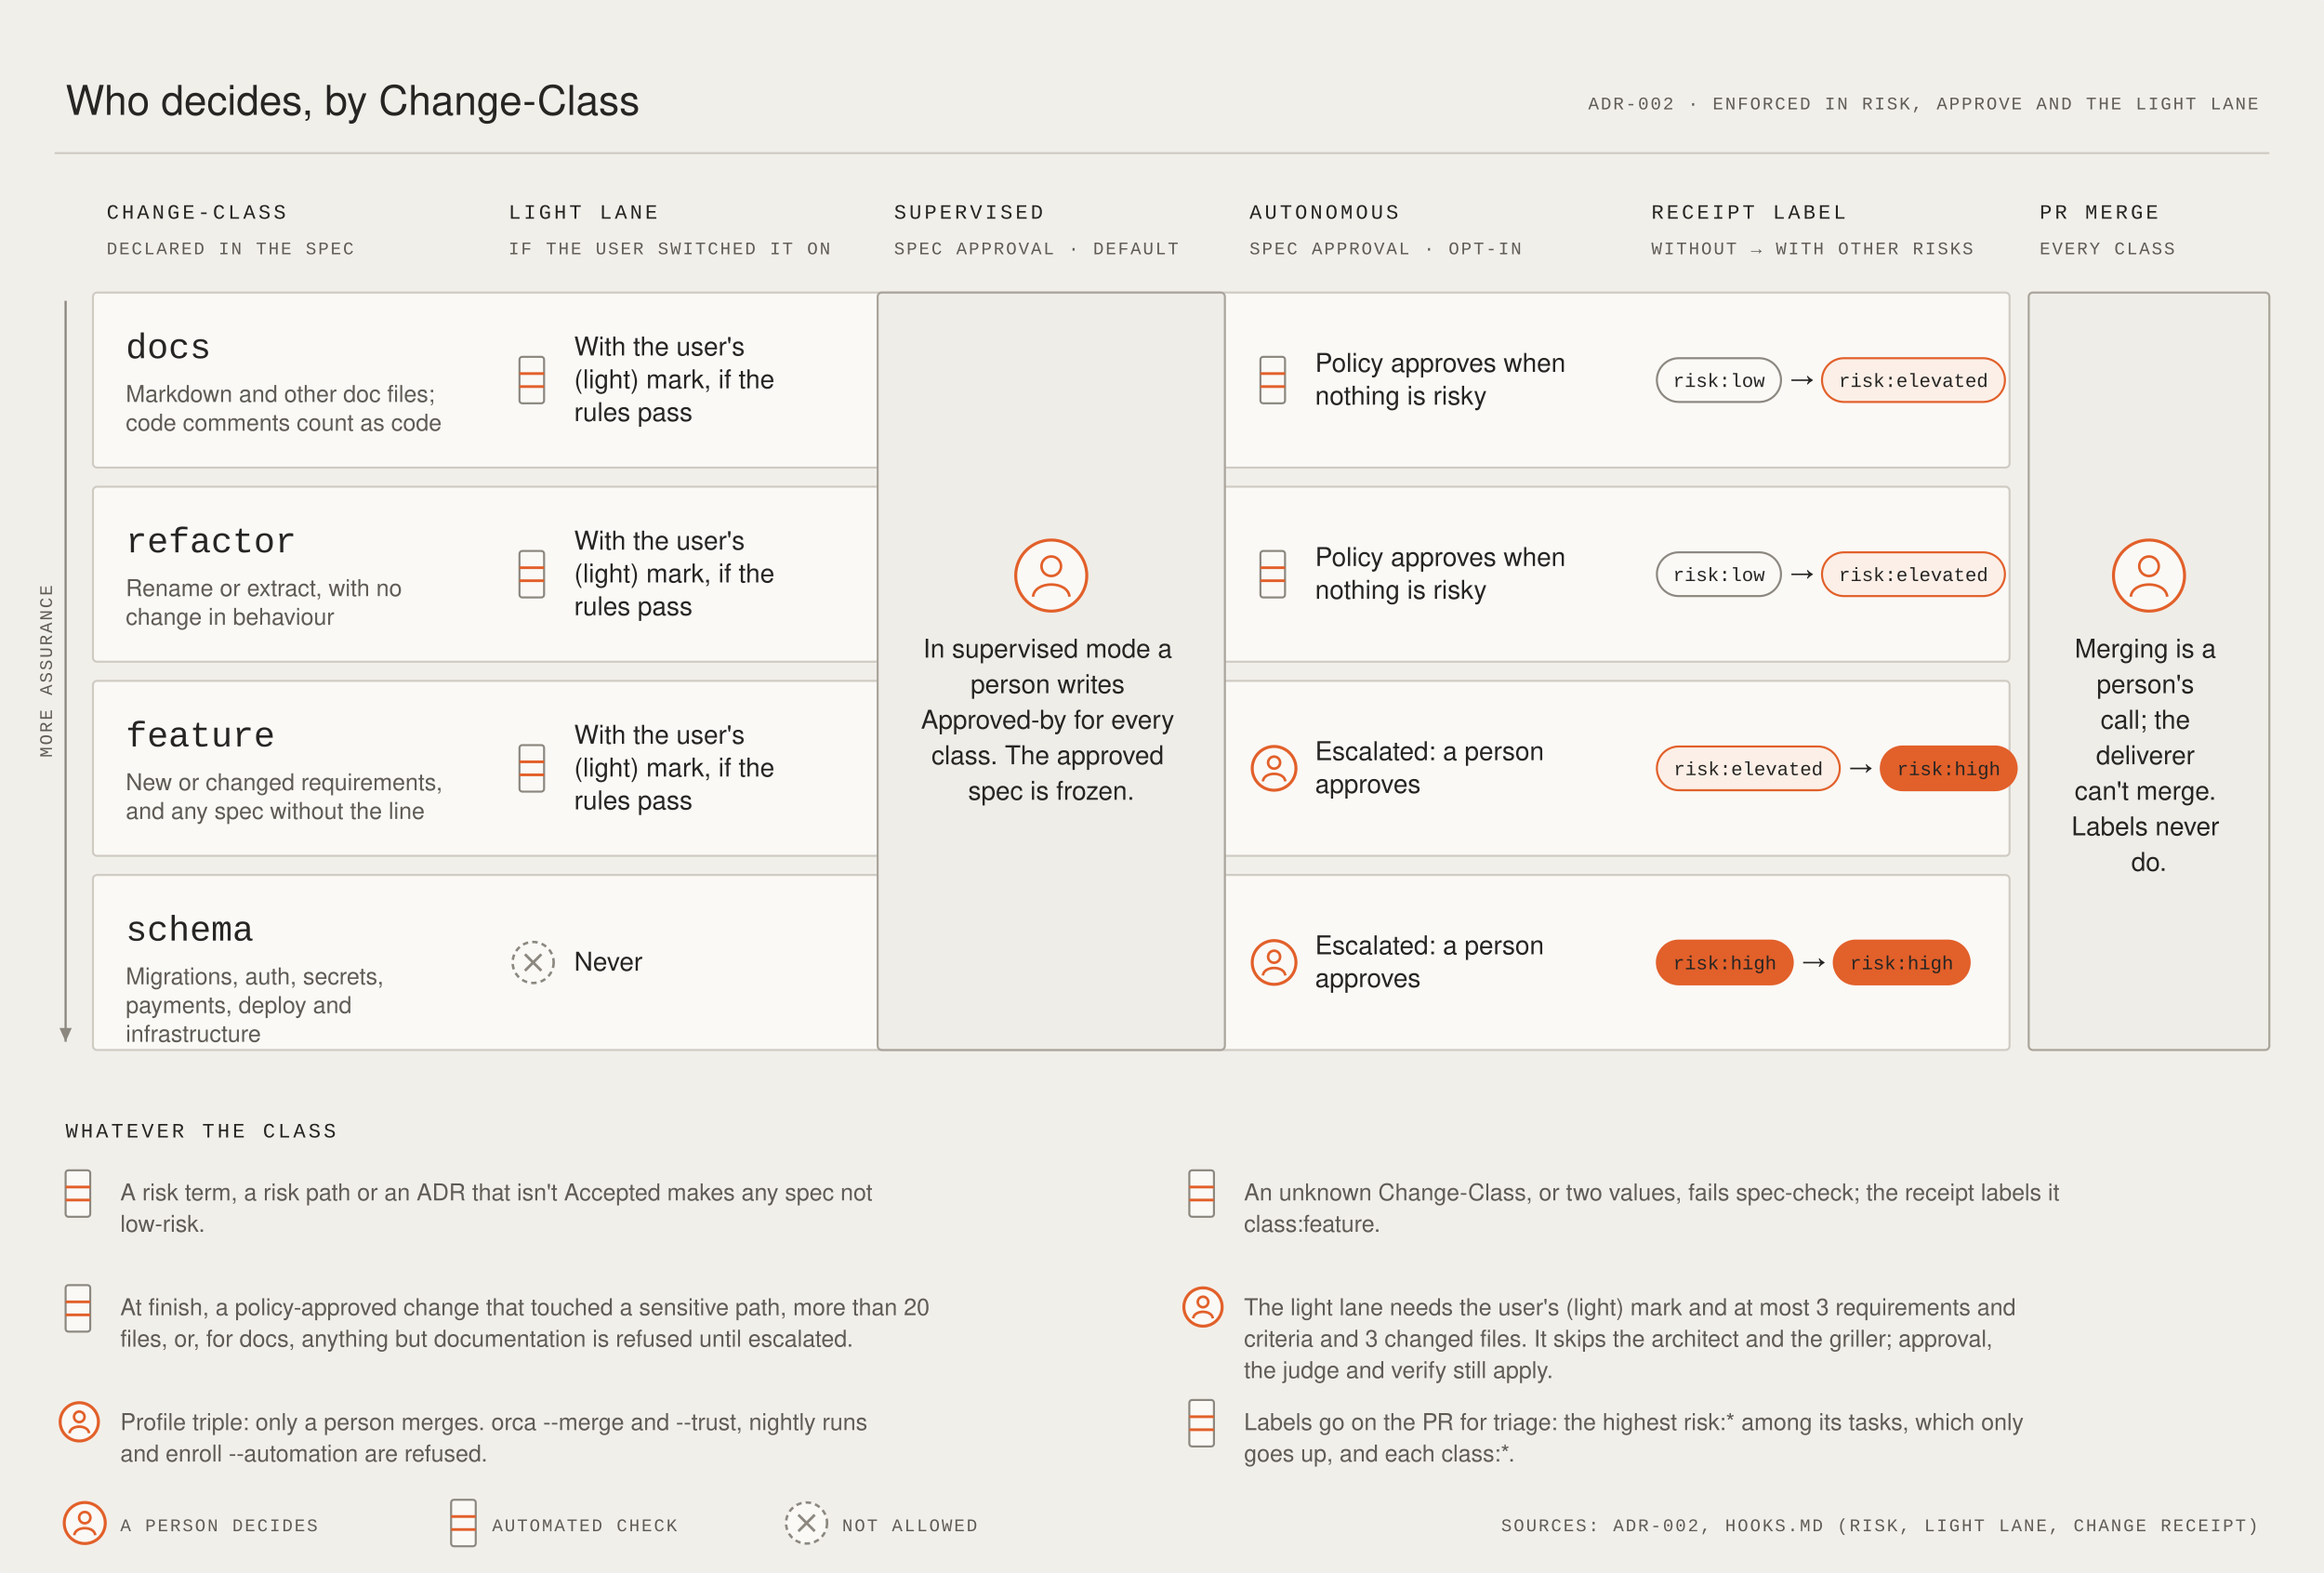
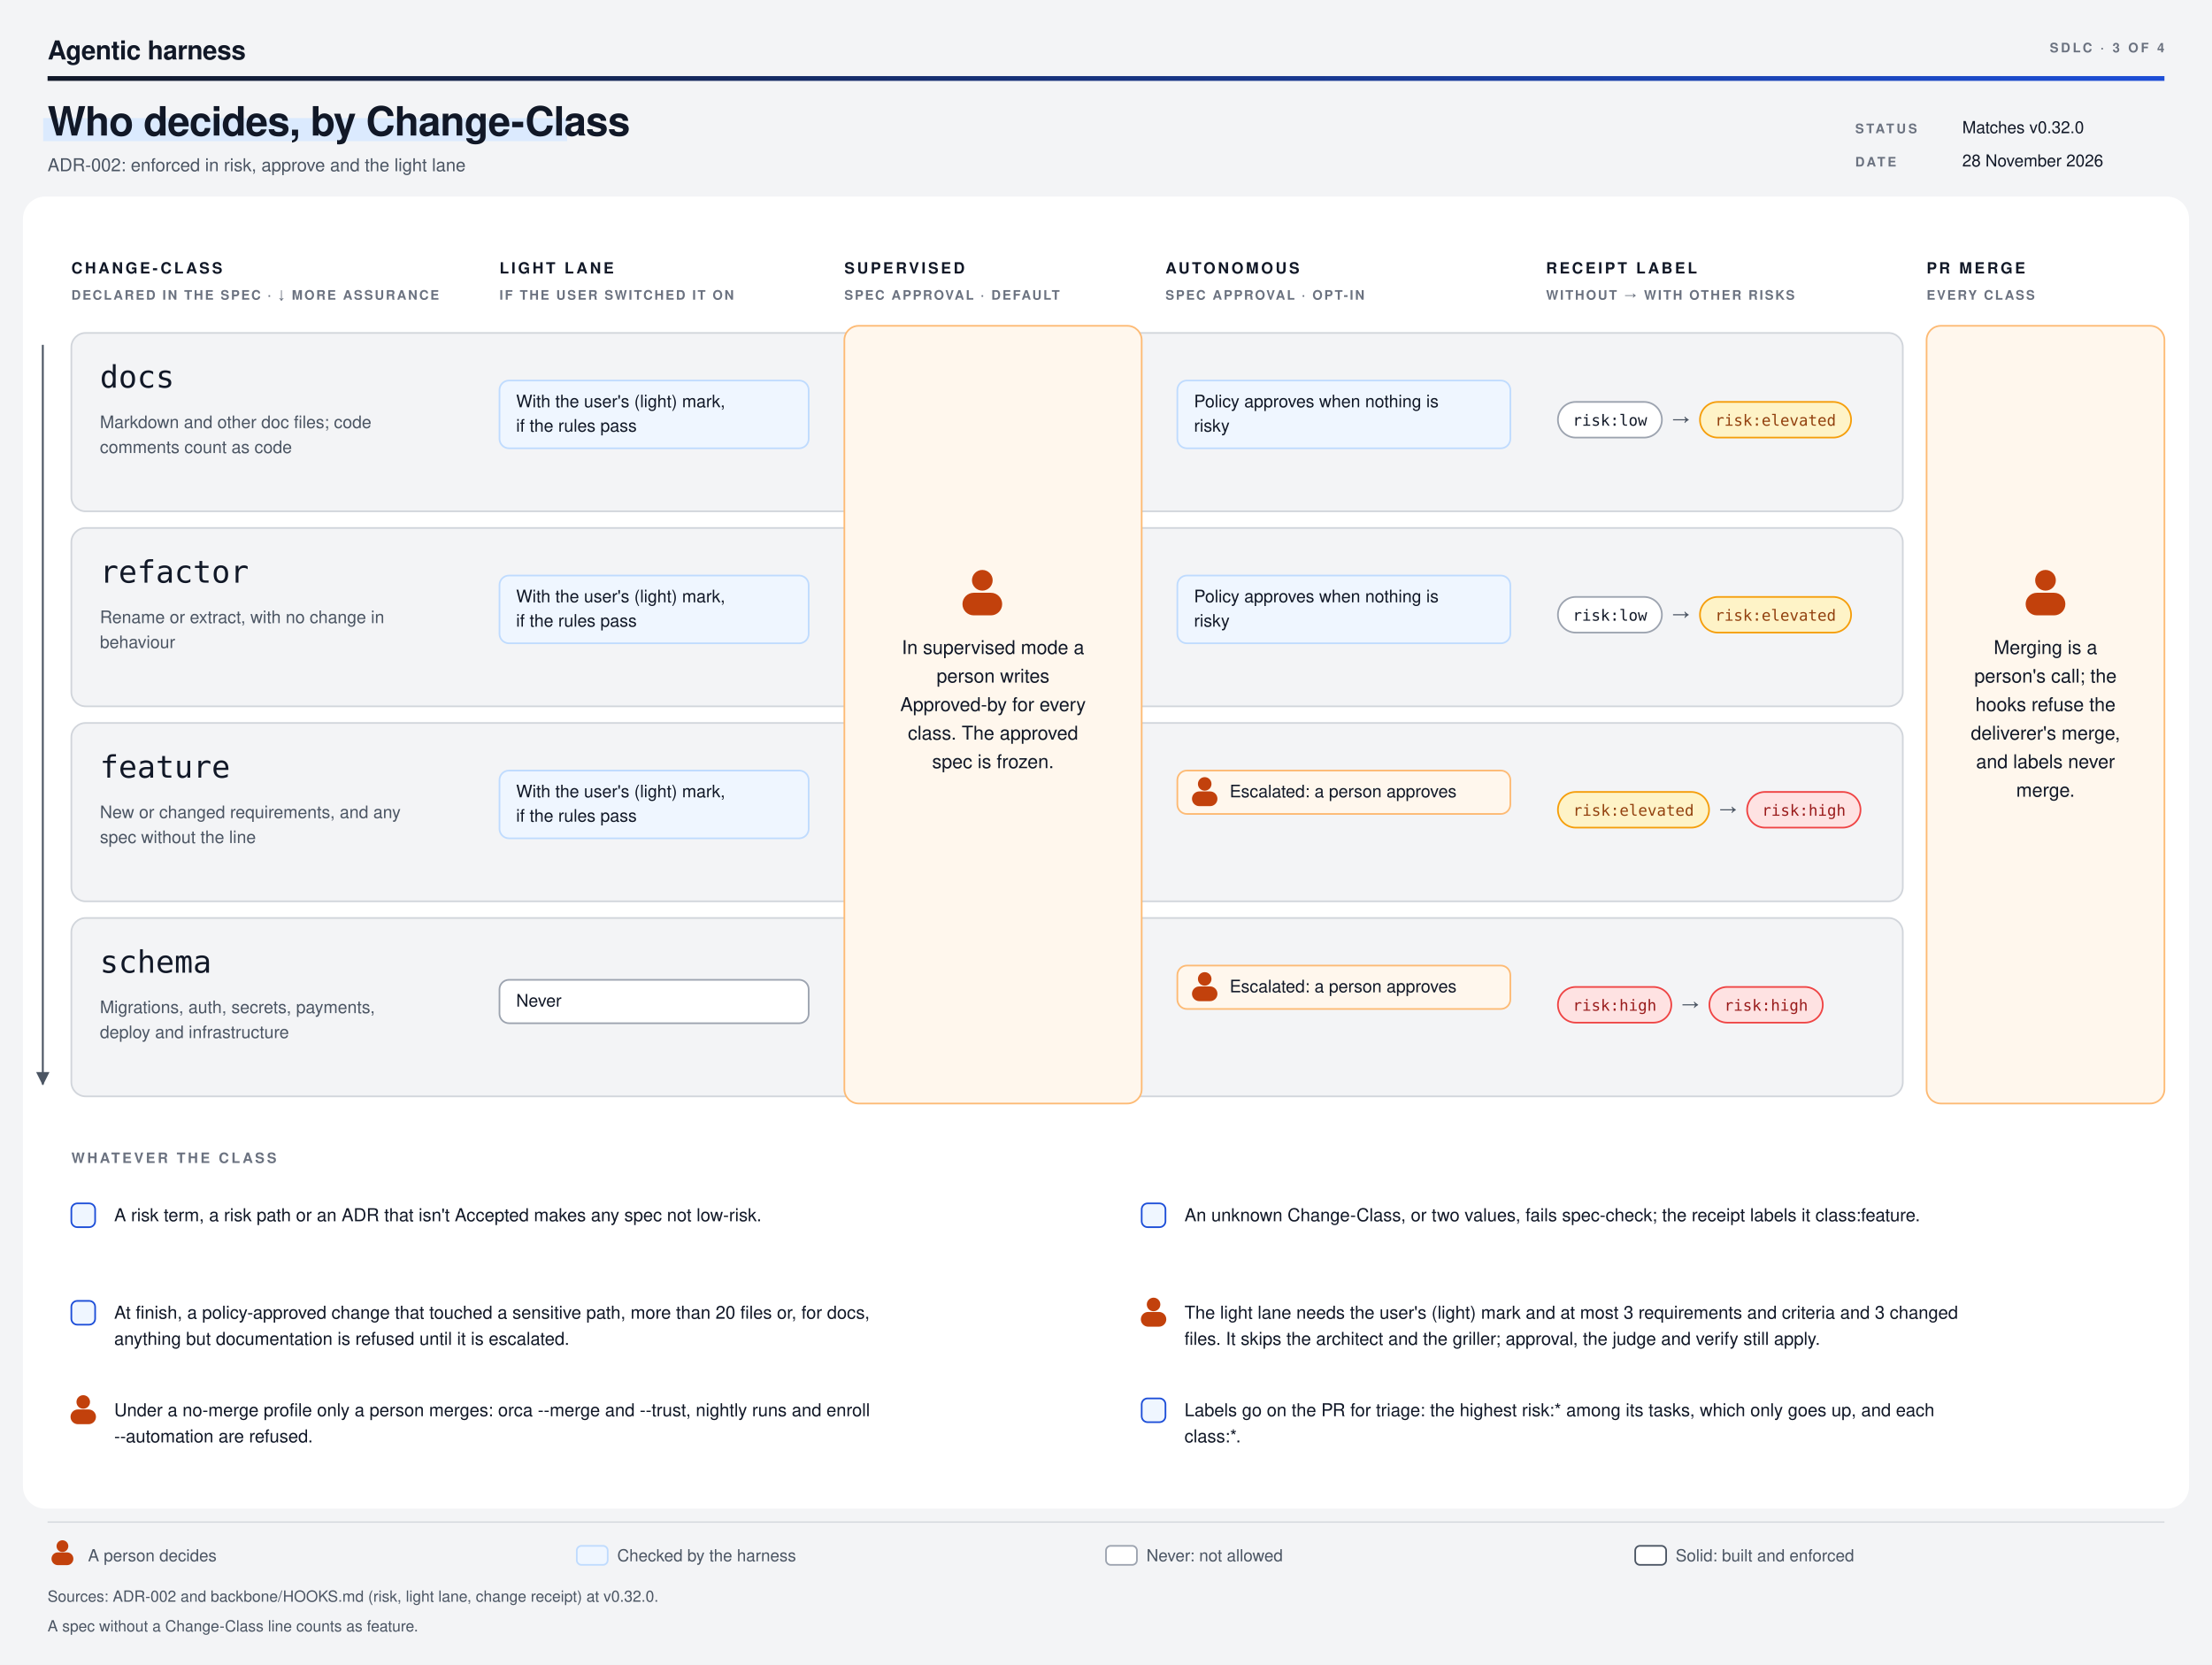
- <svg xmlns="http://www.w3.org/2000/svg" viewBox="0 0 1700 1150" width="1700" height="1150" role="img" aria-labelledby="t d">
-   <style>
-   .mono { font-family: ui-monospace, SFMono-Regular, Menlo, Consolas, 'Liberation Mono', monospace; letter-spacing: 0.12em; fill: #262523; }
-   .sans { font-family: -apple-system, BlinkMacSystemFont, 'Segoe UI', Helvetica, Arial, sans-serif; fill: #262523; }
-   .h1 { font-family: -apple-system, BlinkMacSystemFont, 'Segoe UI', Helvetica, Arial, sans-serif; font-size: 30px; fill: #262523; }
-   .stage { font-family: -apple-system, BlinkMacSystemFont, 'Segoe UI', Helvetica, Arial, sans-serif; font-size: 31px; fill: #262523; }
-   .num { font-family: ui-monospace, SFMono-Regular, Menlo, Consolas, 'Liberation Mono', monospace; font-size: 15px; letter-spacing: 0.08em; fill: #E2602A; }
-   .ref { font-family: ui-monospace, SFMono-Regular, Menlo, Consolas, 'Liberation Mono', monospace; font-size: 14px; letter-spacing: 0.08em; fill: #5F5B55; }
-   .label { font-family: ui-monospace, SFMono-Regular, Menlo, Consolas, 'Liberation Mono', monospace; font-size: 15px; letter-spacing: 0.14em; fill: #262523; }
-   .chip { font-family: ui-monospace, SFMono-Regular, Menlo, Consolas, 'Liberation Mono', monospace; font-size: 14px; letter-spacing: 0.12em; fill: #262523; }
-   .tiny { font-family: ui-monospace, SFMono-Regular, Menlo, Consolas, 'Liberation Mono', monospace; font-size: 13px; letter-spacing: 0.1em; fill: #5F5B55; }
-   .title { font-family: -apple-system, BlinkMacSystemFont, 'Segoe UI', Helvetica, Arial, sans-serif; font-size: 25px; fill: #262523; }
-   .title-s { font-family: -apple-system, BlinkMacSystemFont, 'Segoe UI', Helvetica, Arial, sans-serif; font-size: 22px; fill: #262523; }
-   .body { font-family: -apple-system, BlinkMacSystemFont, 'Segoe UI', Helvetica, Arial, sans-serif; font-size: 18px; fill: #5F5B55; }
-   .item { font-family: -apple-system, BlinkMacSystemFont, 'Segoe UI', Helvetica, Arial, sans-serif; font-size: 19px; fill: #262523; }
-   .note { font-family: -apple-system, BlinkMacSystemFont, 'Segoe UI', Helvetica, Arial, sans-serif; font-size: 17px; fill: #5F5B55; }
-   .gov { font-family: -apple-system, BlinkMacSystemFont, 'Segoe UI', Helvetica, Arial, sans-serif; font-size: 18px; fill: #262523; }
-   .code { font-family: ui-monospace, SFMono-Regular, Menlo, Consolas, 'Liberation Mono', monospace; font-size: 15px; letter-spacing: 0; fill: #262523; }
-   .msg { font-family: -apple-system, BlinkMacSystemFont, 'Segoe UI', Helvetica, Arial, sans-serif; font-size: 16px; fill: #262523; }
-   .msg-s { font-family: -apple-system, BlinkMacSystemFont, 'Segoe UI', Helvetica, Arial, sans-serif; font-size: 15px; fill: #5F5B55; }
-   .code-s { font-family: ui-monospace, SFMono-Regular, Menlo, Consolas, 'Liberation Mono', monospace; font-size: 14px; letter-spacing: 0; fill: #262523; }
- </style>
+ <svg xmlns="http://www.w3.org/2000/svg" width="1860" height="1400" viewBox="0 0 1860 1400" role="img" aria-labelledby="sdlc-change-class-title sdlc-change-class-desc">
  <defs>
-     <marker id="arrow" viewBox="0 0 10 10" refX="9" refY="5" markerWidth="7" markerHeight="7" orient="auto-start-reverse">
-       <path d="M0,1 L9,5 L0,9 z" fill="#46443F" />
+     <marker id="sdlc-change-class-harness" markerWidth="7" markerHeight="7" refX="6.5" refY="3.5" orient="auto">
+       <path d="M0,0 L7,3.5 L0,7 Z" fill="#1d4ed8" />
    </marker>
-     <marker id="arrow-o" viewBox="0 0 10 10" refX="9" refY="5" markerWidth="7" markerHeight="7" orient="auto-start-reverse">
-       <path d="M0,1 L9,5 L0,9 z" fill="#E2602A" />
+     <marker id="sdlc-change-class-external" markerWidth="7" markerHeight="7" refX="6.5" refY="3.5" orient="auto">
+       <path d="M0,0 L7,3.5 L0,7 Z" fill="#111827" />
    </marker>
-     <marker id="arrow-g" viewBox="0 0 10 10" refX="9" refY="5" markerWidth="7" markerHeight="7" orient="auto-start-reverse">
-       <path d="M0,1 L9,5 L0,9 z" fill="#8C8880" />
+     <marker id="sdlc-change-class-store" markerWidth="7" markerHeight="7" refX="6.5" refY="3.5" orient="auto">
+       <path d="M0,0 L7,3.5 L0,7 Z" fill="#4b5563" />
    </marker>
+     <marker id="sdlc-change-class-human" markerWidth="7" markerHeight="7" refX="6.5" refY="3.5" orient="auto">
+       <path d="M0,0 L7,3.5 L0,7 Z" fill="#c2410c" />
+     </marker>
+     <marker id="sdlc-change-class-proposed" markerWidth="7" markerHeight="7" refX="6.5" refY="3.5" orient="auto">
+       <path d="M0,0 L7,3.5 L0,7 Z" fill="#6b7280" />
+     </marker>
+     <linearGradient id="sdlc-change-class-rule" x1="0" x2="1">
+       <stop offset="0" stop-color="#111827" />
+       <stop offset="1" stop-color="#1d4ed8" />
+     </linearGradient>
  </defs>
-   <rect x="0" y="0" width="1700" height="1150" rx="3" fill="#F1EFEA" stroke="none" stroke-width="1.5" />
-   <text x="48" y="84" class="h1">Who decides, by Change-Class</text>
-   <text x="1652" y="80" class="tiny" text-anchor="end">ADR-002 · ENFORCED IN RISK, APPROVE AND THE LIGHT LANE</text>
-   <line x1="40" y1="112" x2="1660" y2="112" stroke="#CFCBC3" stroke-width="1.5" />
-   <text x="78" y="160" class="label">CHANGE-CLASS</text>
-   <text x="78" y="186" class="tiny">DECLARED IN THE SPEC</text>
-   <text x="372" y="160" class="label">LIGHT LANE</text>
-   <text x="372" y="186" class="tiny">IF THE USER SWITCHED IT ON</text>
-   <text x="654" y="160" class="label">SUPERVISED</text>
-   <text x="654" y="186" class="tiny">SPEC APPROVAL · DEFAULT</text>
-   <text x="914" y="160" class="label">AUTONOMOUS</text>
-   <text x="914" y="186" class="tiny">SPEC APPROVAL · OPT-IN</text>
-   <text x="1208" y="160" class="label">RECEIPT LABEL</text>
-   <text x="1208" y="186" class="tiny">WITHOUT → WITH OTHER RISKS</text>
-   <text x="1492" y="160" class="label">PR MERGE</text>
-   <text x="1492" y="186" class="tiny">EVERY CLASS</text>
-   <line x1="48" y1="220" x2="48" y2="762" stroke="#8C8880" stroke-width="1.6" marker-end="url(#arrow-g)" />
-   <text x="38" y="491.0" class="tiny" text-anchor="middle" transform="rotate(-90 38 491.0)">MORE ASSURANCE</text>
-   <rect x="68" y="214" width="1402" height="128" rx="3" fill="#FAF9F6" stroke="#CFCBC3" stroke-width="1.5" />
-   <text x="92" y="262" style="font-family: ui-monospace, SFMono-Regular, Menlo, Consolas, 'Liberation Mono', monospace; font-size: 26px; fill: #262523;">docs</text>
-   <text x="92" y="294" class="note">
-     <tspan x="92" dy="0">Markdown and other doc files;</tspan>
-     <tspan x="92" dy="21">code comments count as code</tspan>
-   </text>
-   <g>
-     <rect x="380" y="261.0" width="18" height="34" rx="2" fill="#FAF9F6" stroke="#8C8880" stroke-width="1.5" />
-     <line x1="380" y1="273.24" x2="398" y2="273.24" stroke="#E2602A" stroke-width="2" />
-     <line x1="380" y1="282.76" x2="398" y2="282.76" stroke="#E2602A" stroke-width="2" />
-   </g>
-   <text x="420" y="260.0" class="item">
-     <tspan x="420" dy="0">With the user's</tspan>
-     <tspan x="420" dy="24">(light) mark, if the</tspan>
-     <tspan x="420" dy="24">rules pass</tspan>
-   </text>
-   <g>
-     <rect x="922" y="261.0" width="18" height="34" rx="2" fill="#FAF9F6" stroke="#8C8880" stroke-width="1.5" />
-     <line x1="922" y1="273.24" x2="940" y2="273.24" stroke="#E2602A" stroke-width="2" />
-     <line x1="922" y1="282.76" x2="940" y2="282.76" stroke="#E2602A" stroke-width="2" />
-   </g>
-   <text x="962" y="272.0" class="item">
-     <tspan x="962" dy="0">Policy approves when</tspan>
-     <tspan x="962" dy="24">nothing is risky</tspan>
-   </text>
-   <rect x="1212" y="262.0" width="90.8" height="32" rx="16" fill="#FAF9F6" stroke="#8C8880" stroke-width="1.5" />
-   <text x="1257.4" y="283.0" class="code-s" text-anchor="middle" fill="#5F5B55">risk:low</text>
-   <text x="1308.8" y="284.0" class="item" fill="#8C8880">→</text>
-   <rect x="1332.8" y="262.0" width="133.8" height="32" rx="16" fill="#FBEFE7" stroke="#E2602A" stroke-width="1.5" />
-   <text x="1399.7" y="283.0" class="code-s" text-anchor="middle" fill="#B4461A">risk:elevated</text>
-   <rect x="68" y="356" width="1402" height="128" rx="3" fill="#FAF9F6" stroke="#CFCBC3" stroke-width="1.5" />
-   <text x="92" y="404" style="font-family: ui-monospace, SFMono-Regular, Menlo, Consolas, 'Liberation Mono', monospace; font-size: 26px; fill: #262523;">refactor</text>
-   <text x="92" y="436" class="note">
-     <tspan x="92" dy="0">Rename or extract, with no</tspan>
-     <tspan x="92" dy="21">change in behaviour</tspan>
-   </text>
-   <g>
-     <rect x="380" y="403.0" width="18" height="34" rx="2" fill="#FAF9F6" stroke="#8C8880" stroke-width="1.5" />
-     <line x1="380" y1="415.24" x2="398" y2="415.24" stroke="#E2602A" stroke-width="2" />
-     <line x1="380" y1="424.76" x2="398" y2="424.76" stroke="#E2602A" stroke-width="2" />
-   </g>
-   <text x="420" y="402.0" class="item">
-     <tspan x="420" dy="0">With the user's</tspan>
-     <tspan x="420" dy="24">(light) mark, if the</tspan>
-     <tspan x="420" dy="24">rules pass</tspan>
-   </text>
-   <g>
-     <rect x="922" y="403.0" width="18" height="34" rx="2" fill="#FAF9F6" stroke="#8C8880" stroke-width="1.5" />
-     <line x1="922" y1="415.24" x2="940" y2="415.24" stroke="#E2602A" stroke-width="2" />
-     <line x1="922" y1="424.76" x2="940" y2="424.76" stroke="#E2602A" stroke-width="2" />
-   </g>
-   <text x="962" y="414.0" class="item">
-     <tspan x="962" dy="0">Policy approves when</tspan>
-     <tspan x="962" dy="24">nothing is risky</tspan>
-   </text>
-   <rect x="1212" y="404.0" width="90.8" height="32" rx="16" fill="#FAF9F6" stroke="#8C8880" stroke-width="1.5" />
-   <text x="1257.4" y="425.0" class="code-s" text-anchor="middle" fill="#5F5B55">risk:low</text>
-   <text x="1308.8" y="426.0" class="item" fill="#8C8880">→</text>
-   <rect x="1332.8" y="404.0" width="133.8" height="32" rx="16" fill="#FBEFE7" stroke="#E2602A" stroke-width="1.5" />
-   <text x="1399.7" y="425.0" class="code-s" text-anchor="middle" fill="#B4461A">risk:elevated</text>
-   <rect x="68" y="498" width="1402" height="128" rx="3" fill="#FAF9F6" stroke="#CFCBC3" stroke-width="1.5" />
-   <text x="92" y="546" style="font-family: ui-monospace, SFMono-Regular, Menlo, Consolas, 'Liberation Mono', monospace; font-size: 26px; fill: #262523;">feature</text>
-   <text x="92" y="578" class="note">
-     <tspan x="92" dy="0">New or changed requirements,</tspan>
-     <tspan x="92" dy="21">and any spec without the line</tspan>
-   </text>
-   <g>
-     <rect x="380" y="545.0" width="18" height="34" rx="2" fill="#FAF9F6" stroke="#8C8880" stroke-width="1.5" />
-     <line x1="380" y1="557.24" x2="398" y2="557.24" stroke="#E2602A" stroke-width="2" />
-     <line x1="380" y1="566.76" x2="398" y2="566.76" stroke="#E2602A" stroke-width="2" />
-   </g>
-   <text x="420" y="544.0" class="item">
-     <tspan x="420" dy="0">With the user's</tspan>
-     <tspan x="420" dy="24">(light) mark, if the</tspan>
-     <tspan x="420" dy="24">rules pass</tspan>
-   </text>
-   <g>
-     <circle cx="932" cy="562.0" r="16" fill="#FAF9F6" stroke="#E2602A" stroke-width="2.2" />
-     <circle cx="932" cy="557.8" r="4.4" fill="none" stroke="#E2602A" stroke-width="1.9" />
-     <path d="M923.8,571.5 C924.5,564.2 939.5,564.2 940.2,571.5" fill="none" stroke="#E2602A" stroke-width="1.9" />
-   </g>
-   <text x="962" y="556.0" class="item">
-     <tspan x="962" dy="0">Escalated: a person</tspan>
-     <tspan x="962" dy="24">approves</tspan>
-   </text>
-   <rect x="1212" y="546.0" width="133.8" height="32" rx="16" fill="#FBEFE7" stroke="#E2602A" stroke-width="1.5" />
-   <text x="1278.9" y="567.0" class="code-s" text-anchor="middle" fill="#B4461A">risk:elevated</text>
-   <text x="1351.8" y="568.0" class="item" fill="#8C8880">→</text>
-   <rect x="1375.8" y="546.0" width="99.4" height="32" rx="16" fill="#E2602A" stroke="#E2602A" stroke-width="1.5" />
-   <text x="1425.5" y="567.0" class="code-s" text-anchor="middle" fill="#FFFFFF">risk:high</text>
-   <rect x="68" y="640" width="1402" height="128" rx="3" fill="#FAF9F6" stroke="#CFCBC3" stroke-width="1.5" />
-   <text x="92" y="688" style="font-family: ui-monospace, SFMono-Regular, Menlo, Consolas, 'Liberation Mono', monospace; font-size: 26px; fill: #262523;">schema</text>
-   <text x="92" y="720" class="note">
-     <tspan x="92" dy="0">Migrations, auth, secrets,</tspan>
-     <tspan x="92" dy="21">payments, deploy and</tspan>
-     <tspan x="92" dy="21">infrastructure</tspan>
-   </text>
-   <g>
-     <circle cx="390" cy="704.0" r="15" fill="#FAF9F6" stroke="#8C8880" stroke-width="1.8" stroke-dasharray="4 3" />
-     <path d="M384,698.0 L396,710.0 M396,698.0 L384,710.0" stroke="#8C8880" stroke-width="2" />
-   </g>
-   <text x="420" y="710.0" class="item">
-     <tspan x="420" dy="0">Never</tspan>
-   </text>
-   <g>
-     <circle cx="932" cy="704.0" r="16" fill="#FAF9F6" stroke="#E2602A" stroke-width="2.2" />
-     <circle cx="932" cy="699.8" r="4.4" fill="none" stroke="#E2602A" stroke-width="1.9" />
-     <path d="M923.8,713.5 C924.5,706.2 939.5,706.2 940.2,713.5" fill="none" stroke="#E2602A" stroke-width="1.9" />
-   </g>
-   <text x="962" y="698.0" class="item">
-     <tspan x="962" dy="0">Escalated: a person</tspan>
-     <tspan x="962" dy="24">approves</tspan>
-   </text>
-   <rect x="1212" y="688.0" width="99.4" height="32" rx="16" fill="#E2602A" stroke="#E2602A" stroke-width="1.5" />
-   <text x="1261.7" y="709.0" class="code-s" text-anchor="middle" fill="#FFFFFF">risk:high</text>
-   <text x="1317.4" y="710.0" class="item" fill="#8C8880">→</text>
-   <rect x="1341.4" y="688.0" width="99.4" height="32" rx="16" fill="#E2602A" stroke="#E2602A" stroke-width="1.5" />
-   <text x="1391.1" y="709.0" class="code-s" text-anchor="middle" fill="#FFFFFF">risk:high</text>
-   <rect x="642" y="214" width="254" height="554" rx="3" fill="#EFEDE8" stroke="#A9A49B" stroke-width="1.5" />
-   <g>
-     <circle cx="769.0" cy="421.0" r="26" fill="#FAF9F6" stroke="#E2602A" stroke-width="2.2" />
-     <circle cx="769.0" cy="414.175" r="7.15" fill="none" stroke="#E2602A" stroke-width="1.9" />
-     <path d="M755.675,436.438 C756.812,424.575 781.188,424.575 782.325,436.438" fill="none" stroke="#E2602A" stroke-width="1.9" />
-   </g>
-   <text x="769.0" y="481.0" class="item" text-anchor="middle">
-     <tspan x="769.0" dy="0">In supervised mode a</tspan>
-     <tspan x="769.0" dy="26">person writes</tspan>
-     <tspan x="769.0" dy="26">Approved-by for every</tspan>
-     <tspan x="769.0" dy="26">class. The approved</tspan>
-     <tspan x="769.0" dy="26">spec is frozen.</tspan>
-   </text>
-   <rect x="1484" y="214" width="176" height="554" rx="3" fill="#EFEDE8" stroke="#A9A49B" stroke-width="1.5" />
-   <g>
-     <circle cx="1572.0" cy="421.0" r="26" fill="#FAF9F6" stroke="#E2602A" stroke-width="2.2" />
-     <circle cx="1572.0" cy="414.175" r="7.15" fill="none" stroke="#E2602A" stroke-width="1.9" />
-     <path d="M1558.675,436.438 C1559.812,424.575 1584.188,424.575 1585.325,436.438" fill="none" stroke="#E2602A" stroke-width="1.9" />
-   </g>
-   <text x="1572.0" y="481.0" class="item" text-anchor="middle">
-     <tspan x="1572.0" dy="0">Merging is a</tspan>
-     <tspan x="1572.0" dy="26">person's</tspan>
-     <tspan x="1572.0" dy="26">call; the</tspan>
-     <tspan x="1572.0" dy="26">deliverer</tspan>
-     <tspan x="1572.0" dy="26">can't merge.</tspan>
-     <tspan x="1572.0" dy="26">Labels never</tspan>
-     <tspan x="1572.0" dy="26">do.</tspan>
-   </text>
-   <text x="48" y="832" class="label">WHATEVER THE CLASS</text>
-   <g>
-     <rect x="48" y="856" width="18" height="34" rx="2" fill="#FAF9F6" stroke="#8C8880" stroke-width="1.5" />
-     <line x1="48" y1="868.24" x2="66" y2="868.24" stroke="#E2602A" stroke-width="2" />
-     <line x1="48" y1="877.76" x2="66" y2="877.76" stroke="#E2602A" stroke-width="2" />
-   </g>
-   <text x="88" y="878" class="note">
-     <tspan x="88" dy="0">A risk term, a risk path or an ADR that isn't Accepted makes any spec not</tspan>
-     <tspan x="88" dy="23">low-risk.</tspan>
-   </text>
-   <g>
-     <rect x="870" y="856" width="18" height="34" rx="2" fill="#FAF9F6" stroke="#8C8880" stroke-width="1.5" />
-     <line x1="870" y1="868.24" x2="888" y2="868.24" stroke="#E2602A" stroke-width="2" />
-     <line x1="870" y1="877.76" x2="888" y2="877.76" stroke="#E2602A" stroke-width="2" />
-   </g>
-   <text x="910" y="878" class="note">
-     <tspan x="910" dy="0">An unknown Change-Class, or two values, fails spec-check; the receipt labels it</tspan>
-     <tspan x="910" dy="23">class:feature.</tspan>
-   </text>
-   <g>
-     <rect x="48" y="940" width="18" height="34" rx="2" fill="#FAF9F6" stroke="#8C8880" stroke-width="1.5" />
-     <line x1="48" y1="952.24" x2="66" y2="952.24" stroke="#E2602A" stroke-width="2" />
-     <line x1="48" y1="961.76" x2="66" y2="961.76" stroke="#E2602A" stroke-width="2" />
-   </g>
-   <text x="88" y="962" class="note">
-     <tspan x="88" dy="0">At finish, a policy-approved change that touched a sensitive path, more than 20</tspan>
-     <tspan x="88" dy="23">files, or, for docs, anything but documentation is refused until escalated.</tspan>
-   </text>
-   <g>
-     <circle cx="880" cy="956" r="14" fill="#FAF9F6" stroke="#E2602A" stroke-width="2.2" />
-     <circle cx="880" cy="952.325" r="3.85" fill="none" stroke="#E2602A" stroke-width="1.9" />
-     <path d="M872.825,964.312 C873.438,957.925 886.562,957.925 887.175,964.312" fill="none" stroke="#E2602A" stroke-width="1.9" />
-   </g>
-   <text x="910" y="962" class="note">
-     <tspan x="910" dy="0">The light lane needs the user's (light) mark and at most 3 requirements and</tspan>
-     <tspan x="910" dy="23">criteria and 3 changed files. It skips the architect and the griller; approval,</tspan>
-     <tspan x="910" dy="23">the judge and verify still apply.</tspan>
-   </text>
-   <g>
-     <circle cx="58" cy="1040" r="14" fill="#FAF9F6" stroke="#E2602A" stroke-width="2.2" />
-     <circle cx="58" cy="1036.325" r="3.85" fill="none" stroke="#E2602A" stroke-width="1.9" />
-     <path d="M50.825,1048.312 C51.438,1041.925 64.562,1041.925 65.175,1048.312" fill="none" stroke="#E2602A" stroke-width="1.9" />
-   </g>
-   <text x="88" y="1046" class="note">
-     <tspan x="88" dy="0">Profile triple: only a person merges. orca --merge and --trust, nightly runs</tspan>
-     <tspan x="88" dy="23">and enroll --automation are refused.</tspan>
-   </text>
-   <g>
-     <rect x="870" y="1024" width="18" height="34" rx="2" fill="#FAF9F6" stroke="#8C8880" stroke-width="1.5" />
-     <line x1="870" y1="1036.24" x2="888" y2="1036.24" stroke="#E2602A" stroke-width="2" />
-     <line x1="870" y1="1045.76" x2="888" y2="1045.76" stroke="#E2602A" stroke-width="2" />
-   </g>
-   <text x="910" y="1046" class="note">
-     <tspan x="910" dy="0">Labels go on the PR for triage: the highest risk:* among its tasks, which only</tspan>
-     <tspan x="910" dy="23">goes up, and each class:*.</tspan>
-   </text>
-   <g>
-     <circle cx="62" cy="1114" r="15" fill="#FAF9F6" stroke="#E2602A" stroke-width="2.2" />
-     <circle cx="62" cy="1110.062" r="4.125" fill="none" stroke="#E2602A" stroke-width="1.9" />
-     <path d="M54.312,1122.906 C54.969,1116.062 69.031,1116.062 69.688,1122.906" fill="none" stroke="#E2602A" stroke-width="1.9" />
-   </g>
-   <text x="88" y="1120" class="tiny">A PERSON DECIDES</text>
-   <g>
-     <rect x="330" y="1097" width="18" height="34" rx="2" fill="#FAF9F6" stroke="#8C8880" stroke-width="1.5" />
-     <line x1="330" y1="1109.24" x2="348" y2="1109.24" stroke="#E2602A" stroke-width="2" />
-     <line x1="330" y1="1118.76" x2="348" y2="1118.76" stroke="#E2602A" stroke-width="2" />
-   </g>
-   <text x="360" y="1120" class="tiny">AUTOMATED CHECK</text>
-   <g>
-     <circle cx="590" cy="1114" r="15" fill="#FAF9F6" stroke="#8C8880" stroke-width="1.8" stroke-dasharray="4 3" />
-     <path d="M584,1108 L596,1120 M596,1108 L584,1120" stroke="#8C8880" stroke-width="2" />
-   </g>
-   <text x="616" y="1120" class="tiny">NOT ALLOWED</text>
-   <text x="1652" y="1120" class="tiny" text-anchor="end">SOURCES: ADR-002, HOOKS.MD (RISK, LIGHT LANE, CHANGE RECEIPT)</text>
+   <rect width="1860" height="1400" fill="#f3f4f6" />
+   <path transform="translate(40,22) scale(1)" d="M0 0" fill="#111827" fill-rule="evenodd" />
+   <rect x="40" y="64" width="1780" height="4" fill="url(#sdlc-change-class-rule)" />
+   <text x="1820" y="44" fill="#6b7280" font-family="-apple-system, Segoe UI, Helvetica, Arial, sans-serif" font-size="11" font-weight="600" letter-spacing="2" text-anchor="end">SDLC · 3 OF 4</text>
+   <rect x="37" y="100" width="439.2" height="18" rx="0" fill="#dbeafe" stroke="#dbeafe" stroke-width="1.4" />
+   <text x="40" y="114" fill="#111827" font-family="-apple-system, Segoe UI, Helvetica, Arial, sans-serif" font-size="34" font-weight="650" letter-spacing="-0.6">Who decides, by Change-Class</text>
+   <text x="40" y="144" fill="#4b5563" font-family="-apple-system, Segoe UI, Helvetica, Arial, sans-serif" font-size="15" font-weight="400" letter-spacing="0">ADR-002: enforced in risk, approve and the light lane</text>
+   <text x="1560" y="112" fill="#6b7280" font-family="-apple-system, Segoe UI, Helvetica, Arial, sans-serif" font-size="11" font-weight="600" letter-spacing="2">STATUS</text>
+   <text x="1650" y="112" fill="#111827" font-family="-apple-system, Segoe UI, Helvetica, Arial, sans-serif" font-size="14" font-weight="500" letter-spacing="0">Matches v0.32.0</text>
+   <text x="1560" y="140" fill="#6b7280" font-family="-apple-system, Segoe UI, Helvetica, Arial, sans-serif" font-size="11" font-weight="600" letter-spacing="2">DATE</text>
+   <text x="1650" y="140" fill="#111827" font-family="-apple-system, Segoe UI, Helvetica, Arial, sans-serif" font-size="14" font-weight="500" letter-spacing="0">28 November 2026</text>
+   <rect x="20" y="166" width="1820" height="1102" rx="18" fill="#ffffff" stroke="#ffffff" stroke-width="1.4" />
+   <text x="40" y="50" fill="#111827" font-family="-apple-system, Segoe UI, Helvetica, Arial, sans-serif" font-size="22" font-weight="650" letter-spacing="-0.3">Agentic harness</text>
+   <text x="60" y="230" fill="#111827" font-family="-apple-system, Segoe UI, Helvetica, Arial, sans-serif" font-size="13" font-weight="650" letter-spacing="2">CHANGE-CLASS</text>
+   <text x="60" y="252" fill="#6b7280" font-family="-apple-system, Segoe UI, Helvetica, Arial, sans-serif" font-size="11" font-weight="600" letter-spacing="1.4">DECLARED IN THE SPEC · ↓ MORE ASSURANCE</text>
+   <text x="420" y="230" fill="#111827" font-family="-apple-system, Segoe UI, Helvetica, Arial, sans-serif" font-size="13" font-weight="650" letter-spacing="2">LIGHT LANE</text>
+   <text x="420" y="252" fill="#6b7280" font-family="-apple-system, Segoe UI, Helvetica, Arial, sans-serif" font-size="11" font-weight="600" letter-spacing="1.4">IF THE USER SWITCHED IT ON</text>
+   <text x="710" y="230" fill="#111827" font-family="-apple-system, Segoe UI, Helvetica, Arial, sans-serif" font-size="13" font-weight="650" letter-spacing="2">SUPERVISED</text>
+   <text x="710" y="252" fill="#6b7280" font-family="-apple-system, Segoe UI, Helvetica, Arial, sans-serif" font-size="11" font-weight="600" letter-spacing="1.4">SPEC APPROVAL · DEFAULT</text>
+   <text x="980" y="230" fill="#111827" font-family="-apple-system, Segoe UI, Helvetica, Arial, sans-serif" font-size="13" font-weight="650" letter-spacing="2">AUTONOMOUS</text>
+   <text x="980" y="252" fill="#6b7280" font-family="-apple-system, Segoe UI, Helvetica, Arial, sans-serif" font-size="11" font-weight="600" letter-spacing="1.4">SPEC APPROVAL · OPT-IN</text>
+   <text x="1300" y="230" fill="#111827" font-family="-apple-system, Segoe UI, Helvetica, Arial, sans-serif" font-size="13" font-weight="650" letter-spacing="2">RECEIPT LABEL</text>
+   <text x="1300" y="252" fill="#6b7280" font-family="-apple-system, Segoe UI, Helvetica, Arial, sans-serif" font-size="11" font-weight="600" letter-spacing="1.4">WITHOUT → WITH OTHER RISKS</text>
+   <text x="1620" y="230" fill="#111827" font-family="-apple-system, Segoe UI, Helvetica, Arial, sans-serif" font-size="13" font-weight="650" letter-spacing="2">PR MERGE</text>
+   <text x="1620" y="252" fill="#6b7280" font-family="-apple-system, Segoe UI, Helvetica, Arial, sans-serif" font-size="11" font-weight="600" letter-spacing="1.4">EVERY CLASS</text>
+   <path d="M 36,290 L 36,912" fill="none" stroke="#4b5563" stroke-width="1.6" stroke-linejoin="round" marker-end="url(#sdlc-change-class-store)" />
+   <rect x="60" y="280" width="1540" height="150" rx="12" fill="#f3f4f6" stroke="#d1d5db" stroke-width="1.4" />
+   <text x="84" y="326" fill="#111827" font-family="Menlo, Consolas, monospace" font-size="26" font-weight="500" letter-spacing="0">docs</text>
+   <text x="84" y="360" fill="#4b5563" font-family="-apple-system, Segoe UI, Helvetica, Arial, sans-serif" font-size="14.5" font-weight="400" letter-spacing="0">Markdown and other doc files; code</text>
+   <text x="84" y="381" fill="#4b5563" font-family="-apple-system, Segoe UI, Helvetica, Arial, sans-serif" font-size="14.5" font-weight="400" letter-spacing="0">comments count as code</text>
+   <rect x="420" y="320" width="260" height="57.0" rx="8" fill="#eff6ff" stroke="#bfdbfe" stroke-width="1.4" />
+   <text x="434" y="342.5" fill="#111827" font-family="-apple-system, Segoe UI, Helvetica, Arial, sans-serif" font-size="14.5" font-weight="400" letter-spacing="0">With the user's (light) mark,</text>
+   <text x="434" y="363.0" fill="#111827" font-family="-apple-system, Segoe UI, Helvetica, Arial, sans-serif" font-size="14.5" font-weight="400" letter-spacing="0">if the rules pass</text>
+   <rect x="990" y="320" width="280" height="57.0" rx="8" fill="#eff6ff" stroke="#bfdbfe" stroke-width="1.4" />
+   <text x="1004" y="342.5" fill="#111827" font-family="-apple-system, Segoe UI, Helvetica, Arial, sans-serif" font-size="14.5" font-weight="400" letter-spacing="0">Policy approves when nothing is</text>
+   <text x="1004" y="363.0" fill="#111827" font-family="-apple-system, Segoe UI, Helvetica, Arial, sans-serif" font-size="14.5" font-weight="400" letter-spacing="0">risky</text>
+   <rect x="1310" y="338" width="87.44" height="30" rx="15" fill="#ffffff" stroke="#9ca3af" stroke-width="1.4" />
+   <text x="1353.72" y="358" fill="#111827" font-family="Menlo, Consolas, monospace" font-size="13" font-weight="500" letter-spacing="0" text-anchor="middle">risk:low</text>
+   <text x="1405.44" y="358" fill="#4b5563" font-family="-apple-system, Segoe UI, Helvetica, Arial, sans-serif" font-size="16" font-weight="400" letter-spacing="0">→</text>
+   <rect x="1429.44" y="338" width="127.09" height="30" rx="15" fill="#fef3c7" stroke="#f59e0b" stroke-width="1.4" />
+   <text x="1492.985" y="358" fill="#92400e" font-family="Menlo, Consolas, monospace" font-size="13" font-weight="500" letter-spacing="0" text-anchor="middle">risk:elevated</text>
+   <rect x="60" y="444" width="1540" height="150" rx="12" fill="#f3f4f6" stroke="#d1d5db" stroke-width="1.4" />
+   <text x="84" y="490" fill="#111827" font-family="Menlo, Consolas, monospace" font-size="26" font-weight="500" letter-spacing="0">refactor</text>
+   <text x="84" y="524" fill="#4b5563" font-family="-apple-system, Segoe UI, Helvetica, Arial, sans-serif" font-size="14.5" font-weight="400" letter-spacing="0">Rename or extract, with no change in</text>
+   <text x="84" y="545" fill="#4b5563" font-family="-apple-system, Segoe UI, Helvetica, Arial, sans-serif" font-size="14.5" font-weight="400" letter-spacing="0">behaviour</text>
+   <rect x="420" y="484" width="260" height="57.0" rx="8" fill="#eff6ff" stroke="#bfdbfe" stroke-width="1.4" />
+   <text x="434" y="506.5" fill="#111827" font-family="-apple-system, Segoe UI, Helvetica, Arial, sans-serif" font-size="14.5" font-weight="400" letter-spacing="0">With the user's (light) mark,</text>
+   <text x="434" y="527.0" fill="#111827" font-family="-apple-system, Segoe UI, Helvetica, Arial, sans-serif" font-size="14.5" font-weight="400" letter-spacing="0">if the rules pass</text>
+   <rect x="990" y="484" width="280" height="57.0" rx="8" fill="#eff6ff" stroke="#bfdbfe" stroke-width="1.4" />
+   <text x="1004" y="506.5" fill="#111827" font-family="-apple-system, Segoe UI, Helvetica, Arial, sans-serif" font-size="14.5" font-weight="400" letter-spacing="0">Policy approves when nothing is</text>
+   <text x="1004" y="527.0" fill="#111827" font-family="-apple-system, Segoe UI, Helvetica, Arial, sans-serif" font-size="14.5" font-weight="400" letter-spacing="0">risky</text>
+   <rect x="1310" y="502" width="87.44" height="30" rx="15" fill="#ffffff" stroke="#9ca3af" stroke-width="1.4" />
+   <text x="1353.72" y="522" fill="#111827" font-family="Menlo, Consolas, monospace" font-size="13" font-weight="500" letter-spacing="0" text-anchor="middle">risk:low</text>
+   <text x="1405.44" y="522" fill="#4b5563" font-family="-apple-system, Segoe UI, Helvetica, Arial, sans-serif" font-size="16" font-weight="400" letter-spacing="0">→</text>
+   <rect x="1429.44" y="502" width="127.09" height="30" rx="15" fill="#fef3c7" stroke="#f59e0b" stroke-width="1.4" />
+   <text x="1492.985" y="522" fill="#92400e" font-family="Menlo, Consolas, monospace" font-size="13" font-weight="500" letter-spacing="0" text-anchor="middle">risk:elevated</text>
+   <rect x="60" y="608" width="1540" height="150" rx="12" fill="#f3f4f6" stroke="#d1d5db" stroke-width="1.4" />
+   <text x="84" y="654" fill="#111827" font-family="Menlo, Consolas, monospace" font-size="26" font-weight="500" letter-spacing="0">feature</text>
+   <text x="84" y="688" fill="#4b5563" font-family="-apple-system, Segoe UI, Helvetica, Arial, sans-serif" font-size="14.5" font-weight="400" letter-spacing="0">New or changed requirements, and any</text>
+   <text x="84" y="709" fill="#4b5563" font-family="-apple-system, Segoe UI, Helvetica, Arial, sans-serif" font-size="14.5" font-weight="400" letter-spacing="0">spec without the line</text>
+   <rect x="420" y="648" width="260" height="57.0" rx="8" fill="#eff6ff" stroke="#bfdbfe" stroke-width="1.4" />
+   <text x="434" y="670.5" fill="#111827" font-family="-apple-system, Segoe UI, Helvetica, Arial, sans-serif" font-size="14.5" font-weight="400" letter-spacing="0">With the user's (light) mark,</text>
+   <text x="434" y="691.0" fill="#111827" font-family="-apple-system, Segoe UI, Helvetica, Arial, sans-serif" font-size="14.5" font-weight="400" letter-spacing="0">if the rules pass</text>
+   <rect x="990" y="648" width="280" height="36.5" rx="8" fill="#fff7ed" stroke="#fdba74" stroke-width="1.4" />
+   <rect x="1008.0" y="654.25" width="10.0" height="10.0" rx="5.0" fill="#c2410c" stroke="#c2410c" stroke-width="1.4" />
+   <rect x="1003" y="666.25" width="20.0" height="11.0" rx="5.5" fill="#c2410c" stroke="#c2410c" stroke-width="1.4" />
+   <text x="1034" y="670.5" fill="#111827" font-family="-apple-system, Segoe UI, Helvetica, Arial, sans-serif" font-size="14.5" font-weight="400" letter-spacing="0">Escalated: a person approves</text>
+   <rect x="1310" y="666" width="127.09" height="30" rx="15" fill="#fef3c7" stroke="#f59e0b" stroke-width="1.4" />
+   <text x="1373.545" y="686" fill="#92400e" font-family="Menlo, Consolas, monospace" font-size="13" font-weight="500" letter-spacing="0" text-anchor="middle">risk:elevated</text>
+   <text x="1445.09" y="686" fill="#4b5563" font-family="-apple-system, Segoe UI, Helvetica, Arial, sans-serif" font-size="16" font-weight="400" letter-spacing="0">→</text>
+   <rect x="1469.09" y="666" width="95.37" height="30" rx="15" fill="#fee2e2" stroke="#ef4444" stroke-width="1.4" />
+   <text x="1516.775" y="686" fill="#991b1b" font-family="Menlo, Consolas, monospace" font-size="13" font-weight="500" letter-spacing="0" text-anchor="middle">risk:high</text>
+   <rect x="60" y="772" width="1540" height="150" rx="12" fill="#f3f4f6" stroke="#d1d5db" stroke-width="1.4" />
+   <text x="84" y="818" fill="#111827" font-family="Menlo, Consolas, monospace" font-size="26" font-weight="500" letter-spacing="0">schema</text>
+   <text x="84" y="852" fill="#4b5563" font-family="-apple-system, Segoe UI, Helvetica, Arial, sans-serif" font-size="14.5" font-weight="400" letter-spacing="0">Migrations, auth, secrets, payments,</text>
+   <text x="84" y="873" fill="#4b5563" font-family="-apple-system, Segoe UI, Helvetica, Arial, sans-serif" font-size="14.5" font-weight="400" letter-spacing="0">deploy and infrastructure</text>
+   <rect x="420" y="824" width="260" height="36.5" rx="8" fill="#ffffff" stroke="#9ca3af" stroke-width="1.4" />
+   <text x="434" y="846.5" fill="#111827" font-family="-apple-system, Segoe UI, Helvetica, Arial, sans-serif" font-size="14.5" font-weight="400" letter-spacing="0">Never</text>
+   <rect x="990" y="812" width="280" height="36.5" rx="8" fill="#fff7ed" stroke="#fdba74" stroke-width="1.4" />
+   <rect x="1008.0" y="818.25" width="10.0" height="10.0" rx="5.0" fill="#c2410c" stroke="#c2410c" stroke-width="1.4" />
+   <rect x="1003" y="830.25" width="20.0" height="11.0" rx="5.5" fill="#c2410c" stroke="#c2410c" stroke-width="1.4" />
+   <text x="1034" y="834.5" fill="#111827" font-family="-apple-system, Segoe UI, Helvetica, Arial, sans-serif" font-size="14.5" font-weight="400" letter-spacing="0">Escalated: a person approves</text>
+   <rect x="1310" y="830" width="95.37" height="30" rx="15" fill="#fee2e2" stroke="#ef4444" stroke-width="1.4" />
+   <text x="1357.685" y="850" fill="#991b1b" font-family="Menlo, Consolas, monospace" font-size="13" font-weight="500" letter-spacing="0" text-anchor="middle">risk:high</text>
+   <text x="1413.37" y="850" fill="#4b5563" font-family="-apple-system, Segoe UI, Helvetica, Arial, sans-serif" font-size="16" font-weight="400" letter-spacing="0">→</text>
+   <rect x="1437.37" y="830" width="95.37" height="30" rx="15" fill="#fee2e2" stroke="#ef4444" stroke-width="1.4" />
+   <text x="1485.055" y="850" fill="#991b1b" font-family="Menlo, Consolas, monospace" font-size="13" font-weight="500" letter-spacing="0" text-anchor="middle">risk:high</text>
+   <rect x="710" y="274" width="250" height="654" rx="12" fill="#fff7ed" stroke="#fdba74" stroke-width="1.4" />
+   <rect x="818.0" y="480" width="16.0" height="16.0" rx="8.0" fill="#c2410c" stroke="#c2410c" stroke-width="1.4" />
+   <rect x="810" y="499.2" width="32.0" height="17.6" rx="8.8" fill="#c2410c" stroke="#c2410c" stroke-width="1.4" />
+   <text x="835" y="550" fill="#111827" font-family="-apple-system, Segoe UI, Helvetica, Arial, sans-serif" font-size="16" font-weight="500" letter-spacing="0" text-anchor="middle">In supervised mode a</text>
+   <text x="835" y="574" fill="#111827" font-family="-apple-system, Segoe UI, Helvetica, Arial, sans-serif" font-size="16" font-weight="500" letter-spacing="0" text-anchor="middle">person writes</text>
+   <text x="835" y="598" fill="#111827" font-family="-apple-system, Segoe UI, Helvetica, Arial, sans-serif" font-size="16" font-weight="500" letter-spacing="0" text-anchor="middle">Approved-by for every</text>
+   <text x="835" y="622" fill="#111827" font-family="-apple-system, Segoe UI, Helvetica, Arial, sans-serif" font-size="16" font-weight="500" letter-spacing="0" text-anchor="middle">class. The approved</text>
+   <text x="835" y="646" fill="#111827" font-family="-apple-system, Segoe UI, Helvetica, Arial, sans-serif" font-size="16" font-weight="500" letter-spacing="0" text-anchor="middle">spec is frozen.</text>
+   <rect x="1620" y="274" width="200" height="654" rx="12" fill="#fff7ed" stroke="#fdba74" stroke-width="1.4" />
+   <rect x="1712.0" y="480" width="16.0" height="16.0" rx="8.0" fill="#c2410c" stroke="#c2410c" stroke-width="1.4" />
+   <rect x="1704" y="499.2" width="32.0" height="17.6" rx="8.8" fill="#c2410c" stroke="#c2410c" stroke-width="1.4" />
+   <text x="1720" y="550" fill="#111827" font-family="-apple-system, Segoe UI, Helvetica, Arial, sans-serif" font-size="16" font-weight="500" letter-spacing="0" text-anchor="middle">Merging is a</text>
+   <text x="1720" y="574" fill="#111827" font-family="-apple-system, Segoe UI, Helvetica, Arial, sans-serif" font-size="16" font-weight="500" letter-spacing="0" text-anchor="middle">person's call; the</text>
+   <text x="1720" y="598" fill="#111827" font-family="-apple-system, Segoe UI, Helvetica, Arial, sans-serif" font-size="16" font-weight="500" letter-spacing="0" text-anchor="middle">hooks refuse the</text>
+   <text x="1720" y="622" fill="#111827" font-family="-apple-system, Segoe UI, Helvetica, Arial, sans-serif" font-size="16" font-weight="500" letter-spacing="0" text-anchor="middle">deliverer's merge,</text>
+   <text x="1720" y="646" fill="#111827" font-family="-apple-system, Segoe UI, Helvetica, Arial, sans-serif" font-size="16" font-weight="500" letter-spacing="0" text-anchor="middle">and labels never</text>
+   <text x="1720" y="670" fill="#111827" font-family="-apple-system, Segoe UI, Helvetica, Arial, sans-serif" font-size="16" font-weight="500" letter-spacing="0" text-anchor="middle">merge.</text>
+   <text x="60" y="978" fill="#6b7280" font-family="-apple-system, Segoe UI, Helvetica, Arial, sans-serif" font-size="12" font-weight="600" letter-spacing="2">WHATEVER THE CLASS</text>
+   <rect x="60" y="1012" width="20" height="20" rx="5" fill="#eff6ff" stroke="#1d4ed8" stroke-width="1.4" />
+   <text x="96" y="1027" fill="#111827" font-family="-apple-system, Segoe UI, Helvetica, Arial, sans-serif" font-size="15" font-weight="400" letter-spacing="0">A risk term, a risk path or an ADR that isn't Accepted makes any spec not low-risk.</text>
+   <rect x="960" y="1012" width="20" height="20" rx="5" fill="#eff6ff" stroke="#1d4ed8" stroke-width="1.4" />
+   <text x="996" y="1027" fill="#111827" font-family="-apple-system, Segoe UI, Helvetica, Arial, sans-serif" font-size="15" font-weight="400" letter-spacing="0">An unknown Change-Class, or two values, fails spec-check; the receipt labels it class:feature.</text>
+   <rect x="60" y="1094" width="20" height="20" rx="5" fill="#eff6ff" stroke="#1d4ed8" stroke-width="1.4" />
+   <text x="96" y="1109" fill="#111827" font-family="-apple-system, Segoe UI, Helvetica, Arial, sans-serif" font-size="15" font-weight="400" letter-spacing="0">At finish, a policy-approved change that touched a sensitive path, more than 20 files or, for docs,</text>
+   <text x="96" y="1131" fill="#111827" font-family="-apple-system, Segoe UI, Helvetica, Arial, sans-serif" font-size="15" font-weight="400" letter-spacing="0">anything but documentation is refused until it is escalated.</text>
+   <rect x="965.0" y="1092" width="10.0" height="10.0" rx="5.0" fill="#c2410c" stroke="#c2410c" stroke-width="1.4" />
+   <rect x="960" y="1104.0" width="20.0" height="11.0" rx="5.5" fill="#c2410c" stroke="#c2410c" stroke-width="1.4" />
+   <text x="996" y="1109" fill="#111827" font-family="-apple-system, Segoe UI, Helvetica, Arial, sans-serif" font-size="15" font-weight="400" letter-spacing="0">The light lane needs the user's (light) mark and at most 3 requirements and criteria and 3 changed</text>
+   <text x="996" y="1131" fill="#111827" font-family="-apple-system, Segoe UI, Helvetica, Arial, sans-serif" font-size="15" font-weight="400" letter-spacing="0">files. It skips the architect and the griller; approval, the judge and verify still apply.</text>
+   <rect x="65.0" y="1174" width="10.0" height="10.0" rx="5.0" fill="#c2410c" stroke="#c2410c" stroke-width="1.4" />
+   <rect x="60" y="1186.0" width="20.0" height="11.0" rx="5.5" fill="#c2410c" stroke="#c2410c" stroke-width="1.4" />
+   <text x="96" y="1191" fill="#111827" font-family="-apple-system, Segoe UI, Helvetica, Arial, sans-serif" font-size="15" font-weight="400" letter-spacing="0">Under a no-merge profile only a person merges: orca --merge and --trust, nightly runs and enroll</text>
+   <text x="96" y="1213" fill="#111827" font-family="-apple-system, Segoe UI, Helvetica, Arial, sans-serif" font-size="15" font-weight="400" letter-spacing="0">--automation are refused.</text>
+   <rect x="960" y="1176" width="20" height="20" rx="5" fill="#eff6ff" stroke="#1d4ed8" stroke-width="1.4" />
+   <text x="996" y="1191" fill="#111827" font-family="-apple-system, Segoe UI, Helvetica, Arial, sans-serif" font-size="15" font-weight="400" letter-spacing="0">Labels go on the PR for triage: the highest risk:* among its tasks, which only goes up, and each</text>
+   <text x="996" y="1213" fill="#111827" font-family="-apple-system, Segoe UI, Helvetica, Arial, sans-serif" font-size="15" font-weight="400" letter-spacing="0">class:*.</text>
+   <rect x="48.25" y="1296" width="8.5" height="8.5" rx="4.25" fill="#c2410c" stroke="#c2410c" stroke-width="1.4" />
+   <rect x="44" y="1306.2" width="17.0" height="9.35" rx="4.675" fill="#c2410c" stroke="#c2410c" stroke-width="1.4" />
+   <text x="74" y="1313" fill="#4b5563" font-family="-apple-system, Segoe UI, Helvetica, Arial, sans-serif" font-size="14" font-weight="400" letter-spacing="0">A person decides</text>
+   <rect x="485.0" y="1300" width="26" height="16" rx="4" fill="#eff6ff" stroke="#bfdbfe" stroke-width="1.4" />
+   <text x="519.0" y="1313" fill="#4b5563" font-family="-apple-system, Segoe UI, Helvetica, Arial, sans-serif" font-size="14" font-weight="400" letter-spacing="0">Checked by the harness</text>
+   <rect x="930.0" y="1300" width="26" height="16" rx="4" fill="#ffffff" stroke="#9ca3af" stroke-width="1.4" />
+   <text x="964.0" y="1313" fill="#4b5563" font-family="-apple-system, Segoe UI, Helvetica, Arial, sans-serif" font-size="14" font-weight="400" letter-spacing="0">Never: not allowed</text>
+   <rect x="1375.0" y="1300" width="26" height="16" rx="4" fill="#ffffff" stroke="#4b5563" stroke-width="1.4" />
+   <text x="1409.0" y="1313" fill="#4b5563" font-family="-apple-system, Segoe UI, Helvetica, Arial, sans-serif" font-size="14" font-weight="400" letter-spacing="0">Solid: built and enforced</text>
+   <path d="M40,1280 H1820" stroke="#d1d5db" />
+   <text x="40" y="1347" fill="#4b5563" font-family="-apple-system, Segoe UI, Helvetica, Arial, sans-serif" font-size="13" font-weight="400" letter-spacing="0">Sources: ADR-002 and backbone/HOOKS.md (risk, light lane, change receipt) at v0.32.0.</text>
+   <text x="40" y="1372" fill="#4b5563" font-family="-apple-system, Segoe UI, Helvetica, Arial, sans-serif" font-size="13" font-weight="400" letter-spacing="0">A spec without a Change-Class line counts as feature.</text>
</svg>
